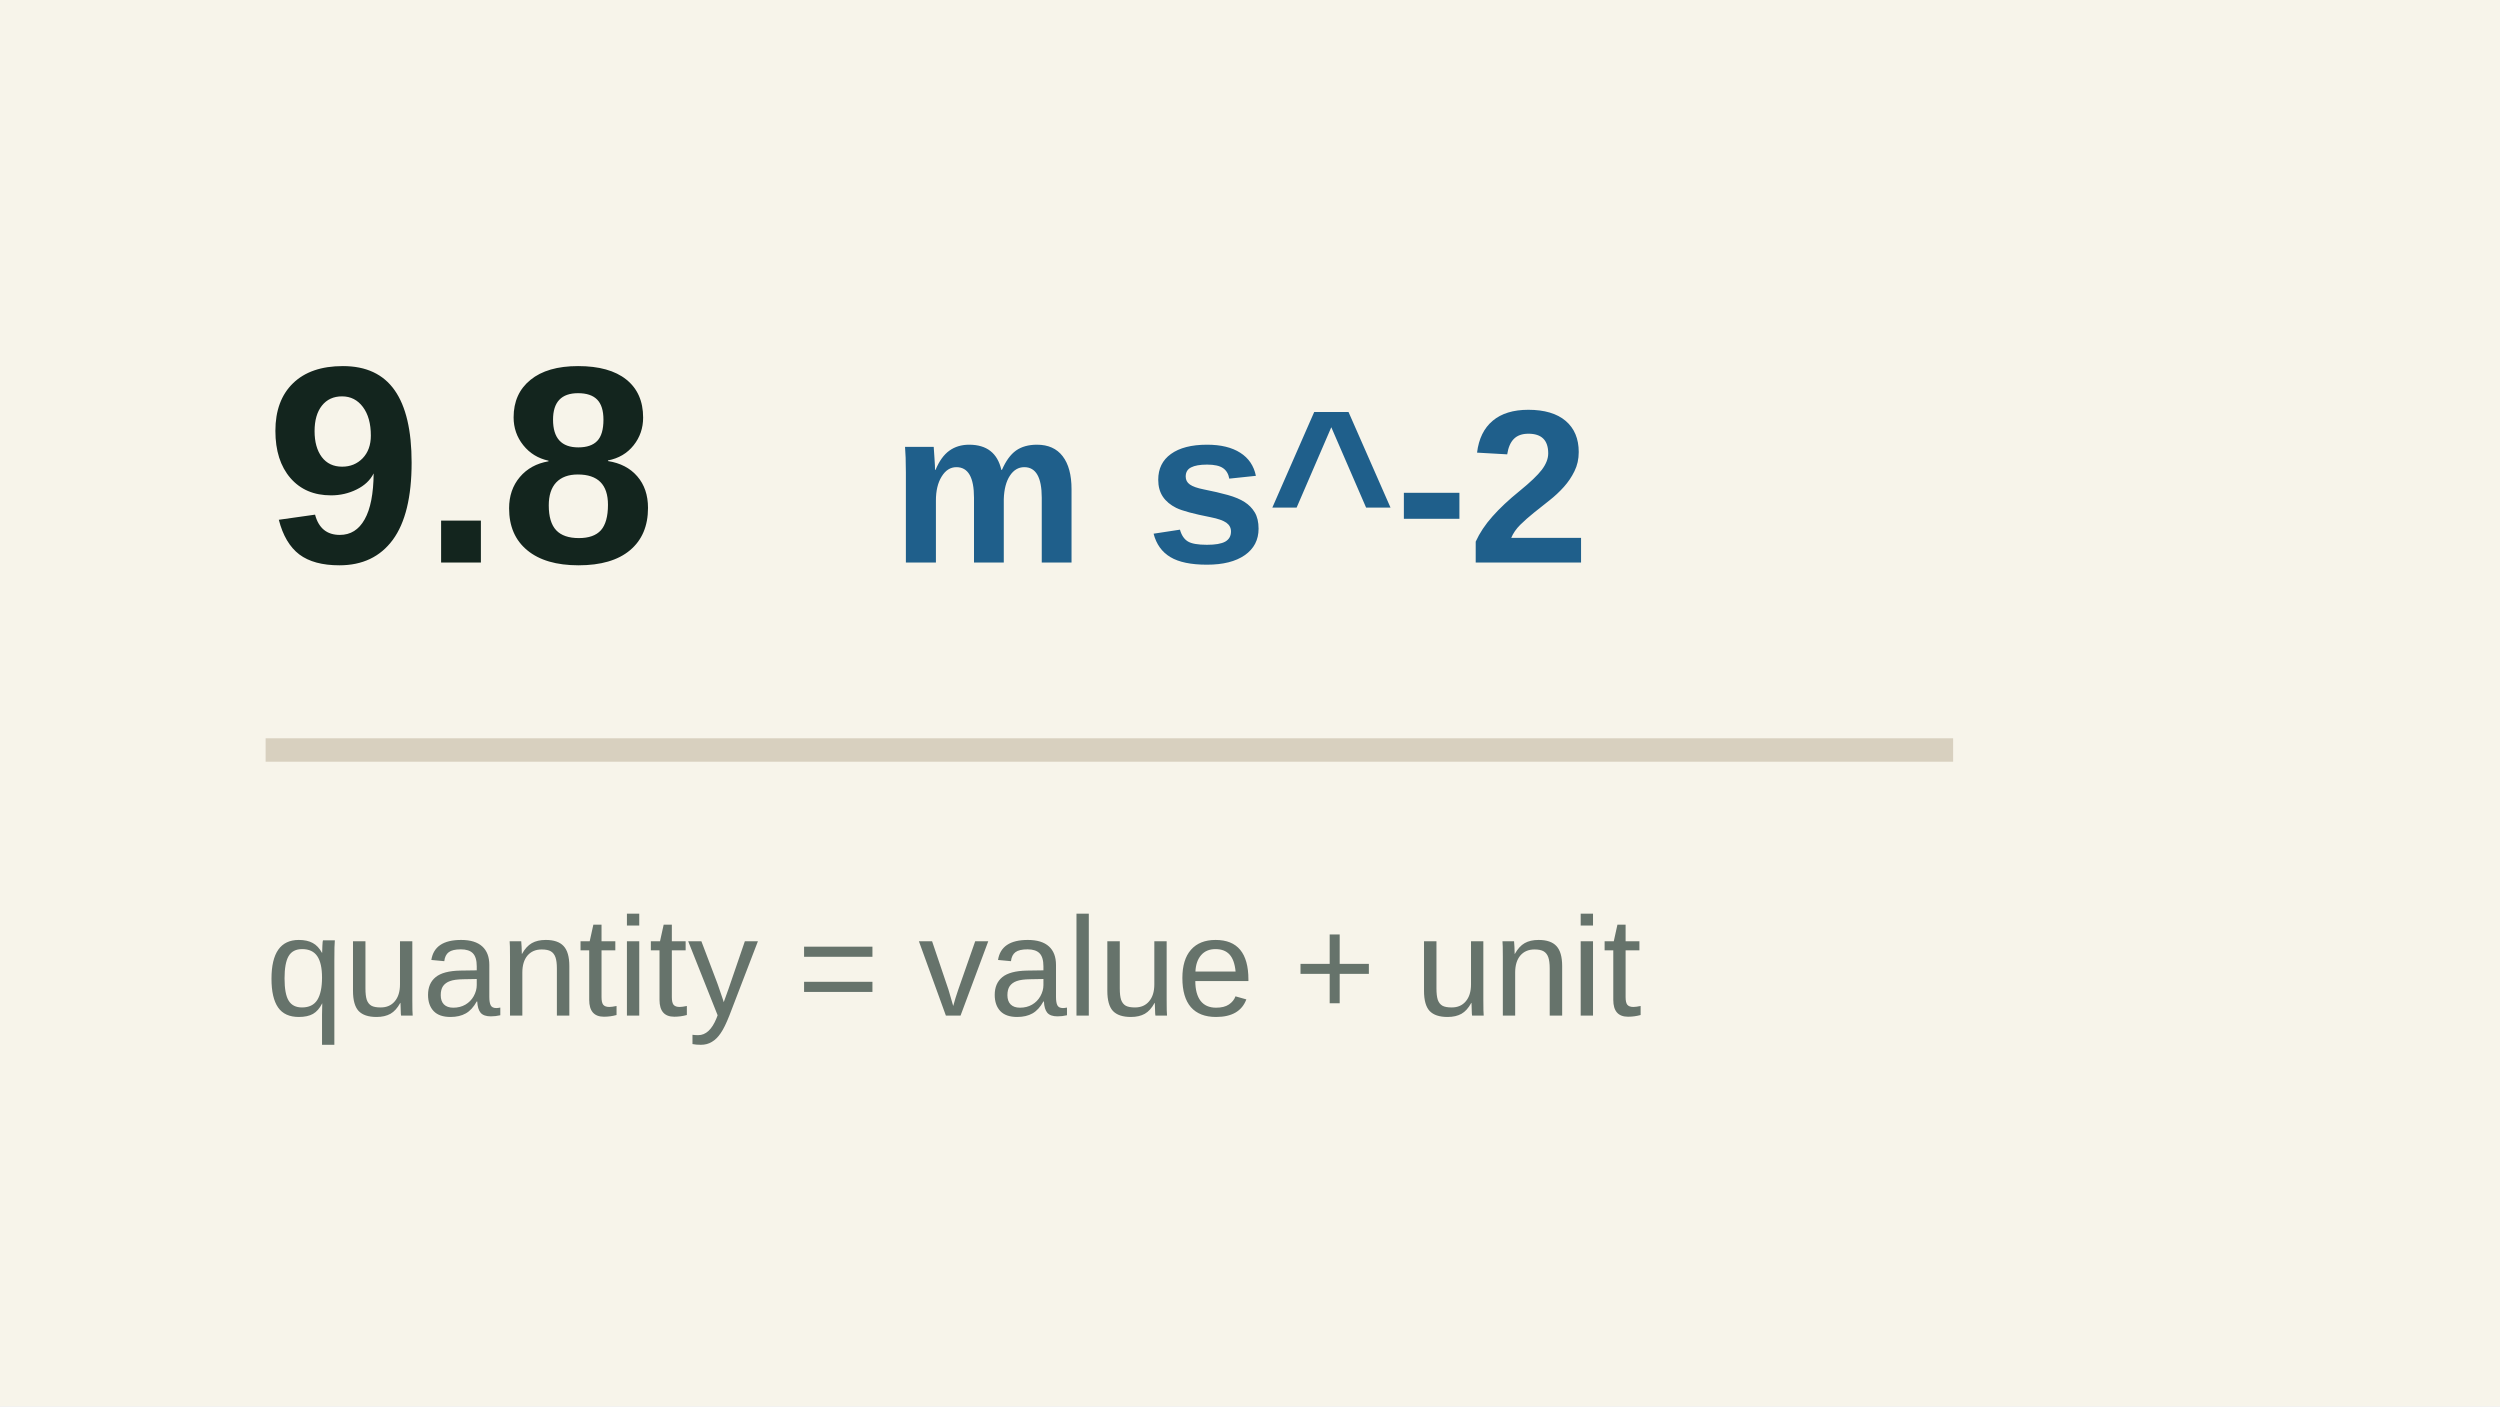
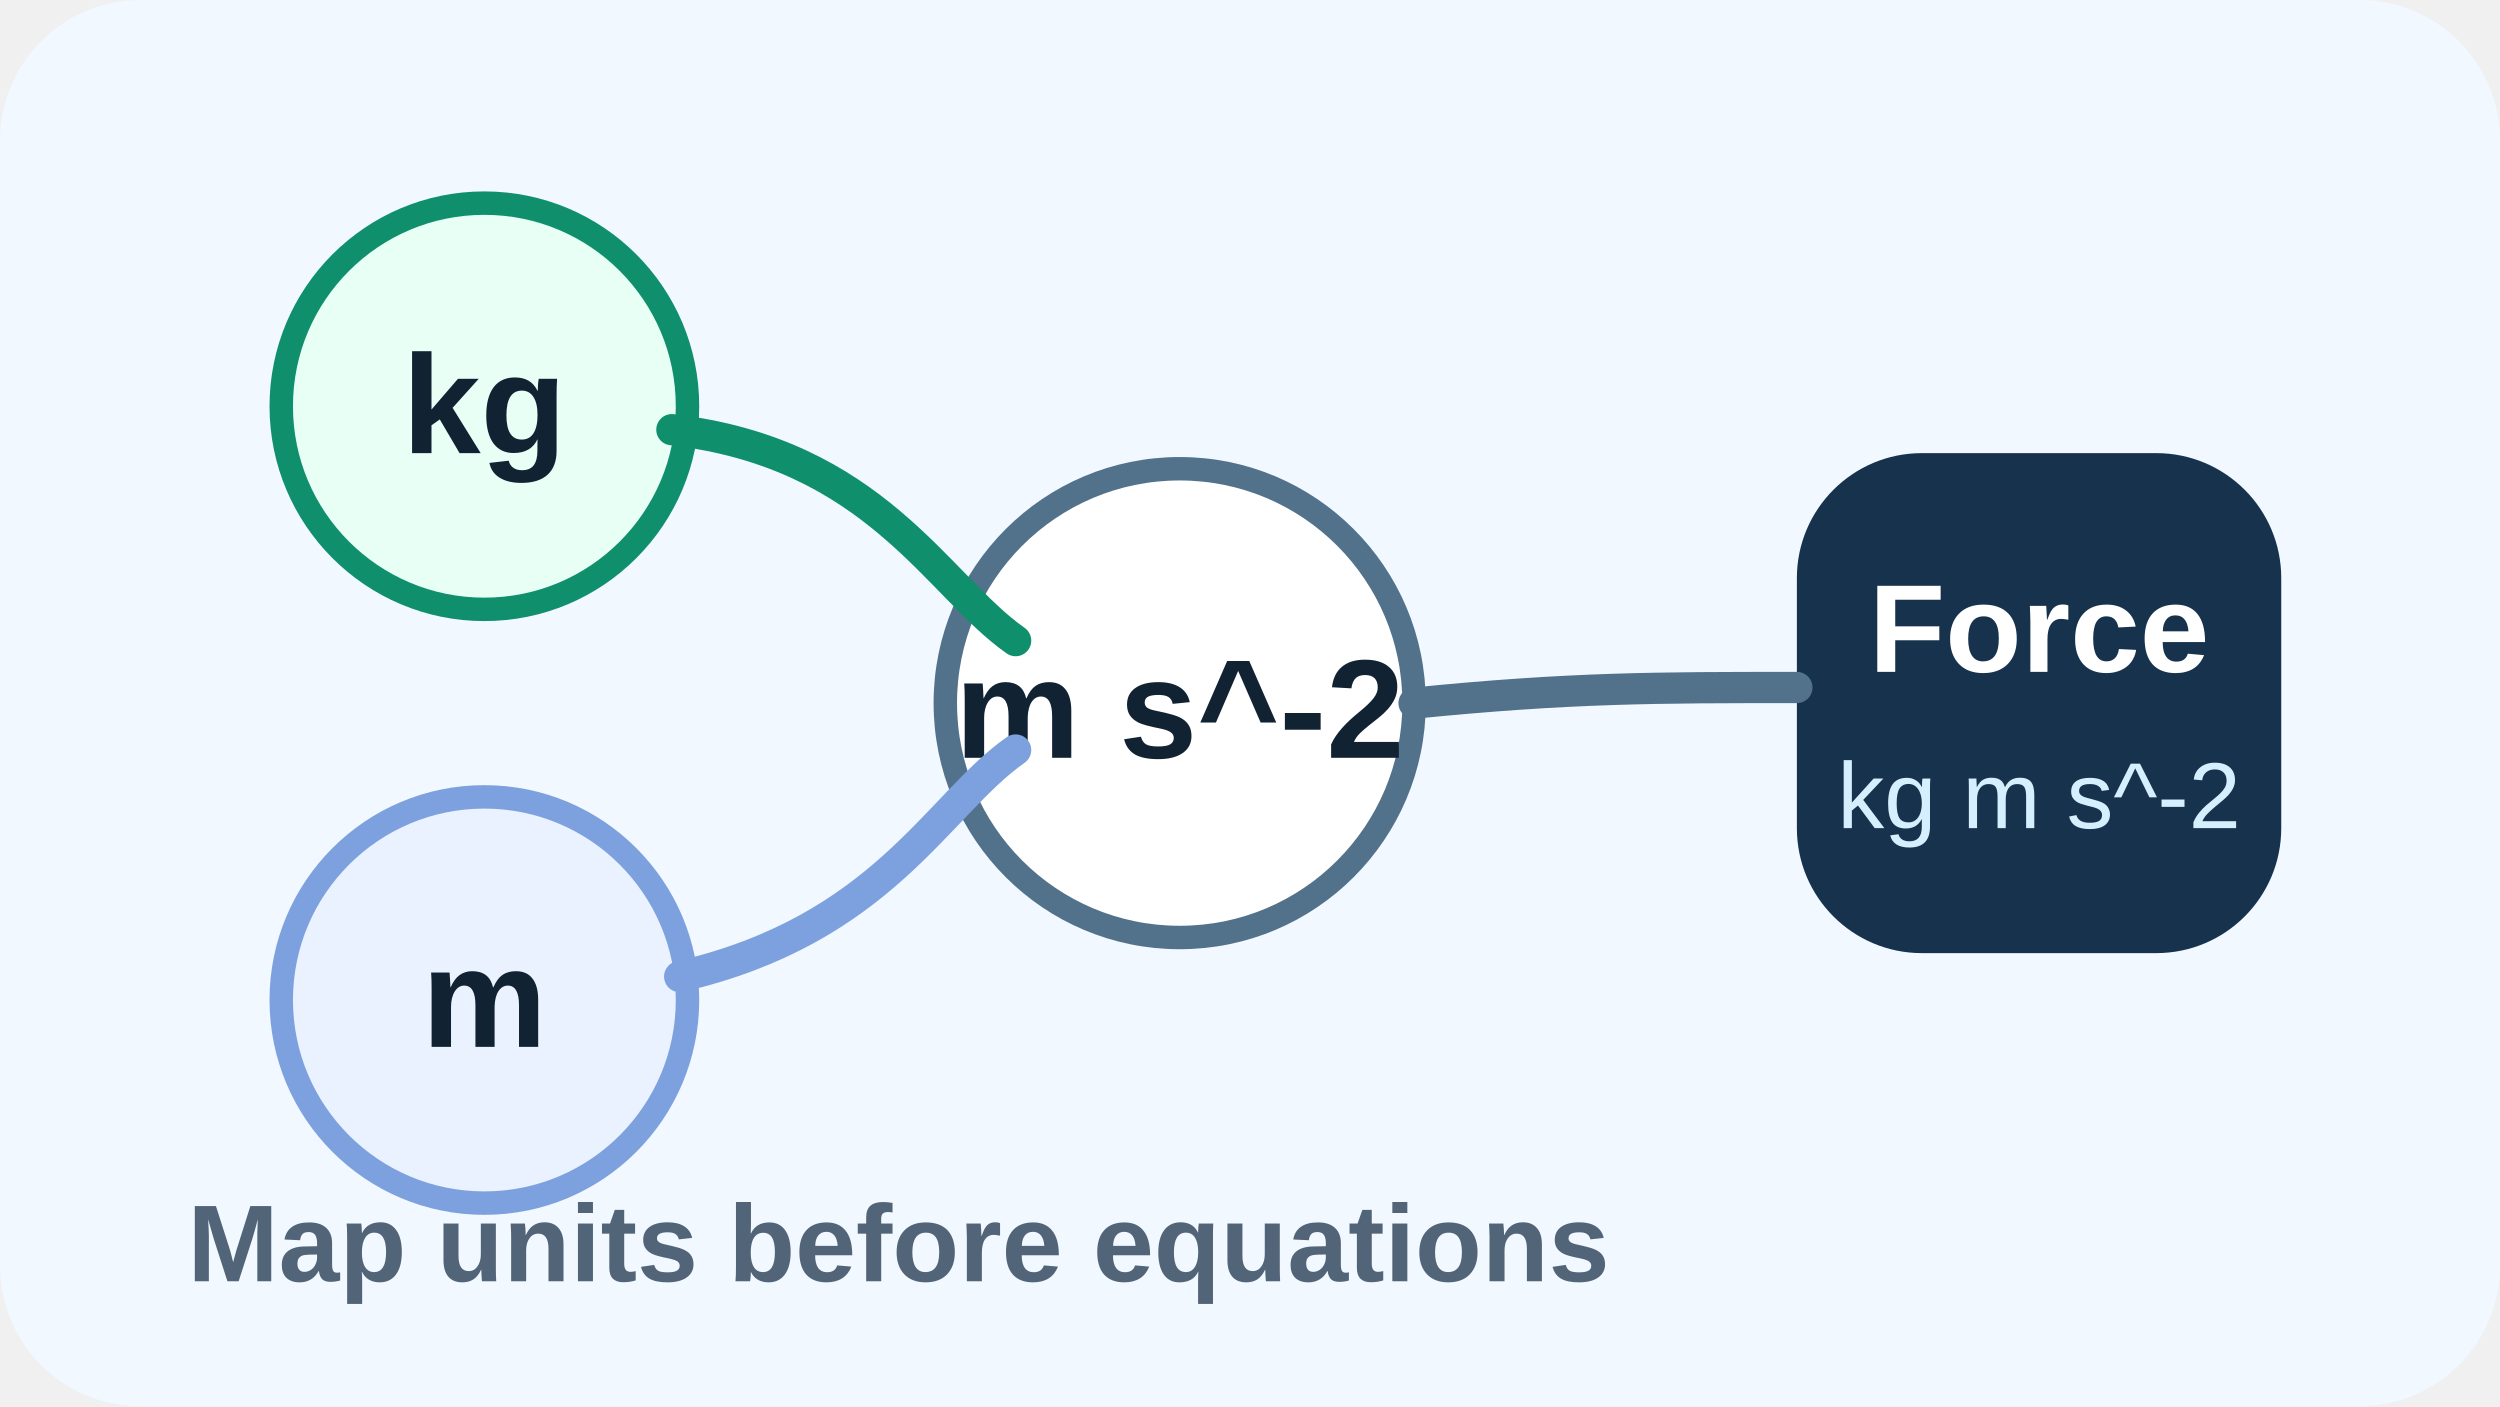
- <svg xmlns="http://www.w3.org/2000/svg" viewBox="0 0 320 180" role="img" aria-label="Units thumbnail">
-   <rect width="320" height="180" fill="#f7f4ea" />
-   <text x="34" y="72" fill="#13251e" font-family="Arial, sans-serif" font-size="36" font-weight="700">9.8</text>
-   <text x="114" y="72" fill="#1f5f8b" font-family="Arial, sans-serif" font-size="28" font-weight="700">m s^-2</text>
-   <line x1="34" x2="250" y1="96" y2="96" stroke="#d8d0bf" stroke-width="3" />
-   <text x="34" y="130" fill="#66736b" font-family="Arial, sans-serif" font-size="18">quantity = value + unit</text>
+ <svg xmlns="http://www.w3.org/2000/svg" viewBox="0 0 320 180" role="img" aria-label="Quantity map thumbnail">
+   <rect width="320" height="180" rx="18" fill="#f1f8ff" />
+   <circle cx="62" cy="52" r="26" fill="#e7fff5" stroke="#0f8f6b" stroke-width="3" />
+   <text x="62" y="58" text-anchor="middle" fill="#123" font-family="Arial, sans-serif" font-size="18" font-weight="700">kg</text>
+   <circle cx="62" cy="128" r="26" fill="#eaf2ff" stroke="#7da0de" stroke-width="3" />
+   <text x="62" y="134" text-anchor="middle" fill="#123" font-family="Arial, sans-serif" font-size="18" font-weight="700">m</text>
+   <circle cx="151" cy="90" r="30" fill="#fff" stroke="#52718a" stroke-width="3" />
+   <text x="151" y="97" text-anchor="middle" fill="#123" font-family="Arial, sans-serif" font-size="18" font-weight="700">m s^-2</text>
+   <rect x="230" y="58" width="62" height="64" rx="16" fill="#17324d" />
+   <text x="261" y="86" text-anchor="middle" fill="#fff" font-family="Arial, sans-serif" font-size="16" font-weight="700">Force</text>
+   <text x="261" y="106" text-anchor="middle" fill="#d6efff" font-family="Arial, sans-serif" font-size="12">kg m s^-2</text>
+   <path d="M86 55 C112 58 120 75 130 82" fill="none" stroke="#0f8f6b" stroke-width="4" stroke-linecap="round" />
+   <path d="M87 125 C113 119 120 103 130 96" fill="none" stroke="#7da0de" stroke-width="4" stroke-linecap="round" />
+   <path d="M181 90 C201 88 212 88 230 88" fill="none" stroke="#52718a" stroke-width="4" stroke-linecap="round" />
+   <text x="24" y="164" fill="#526477" font-family="Arial, sans-serif" font-size="14" font-weight="700">Map units before equations</text>
</svg>
